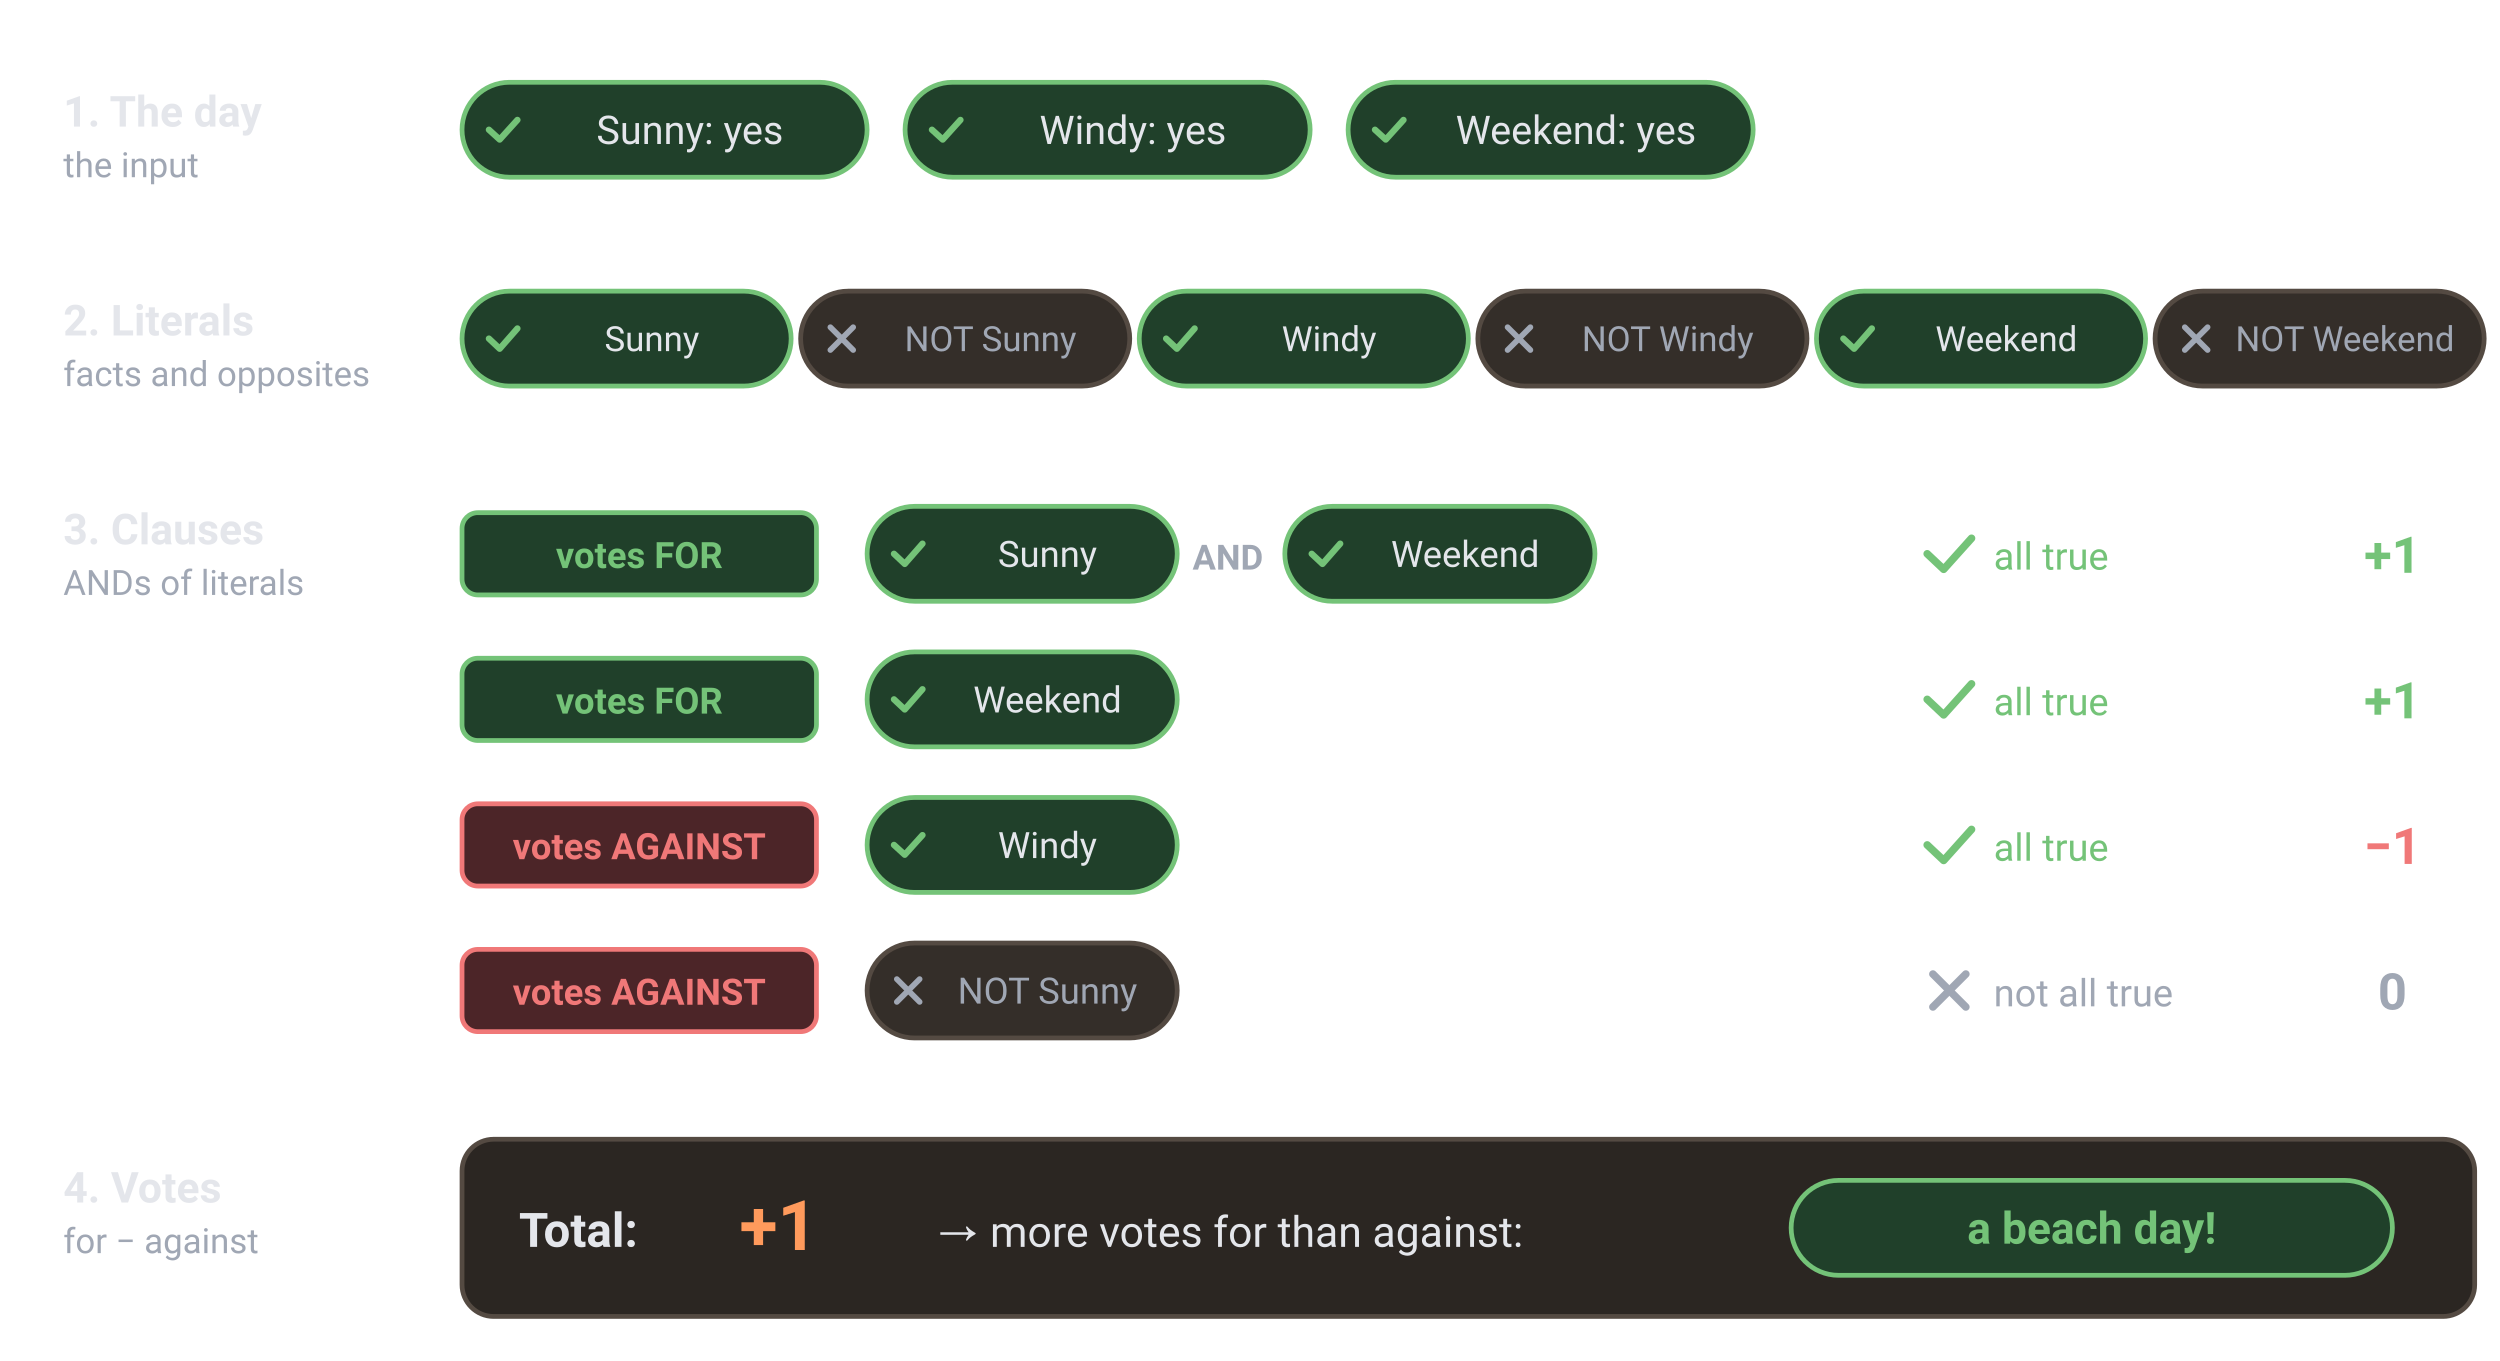
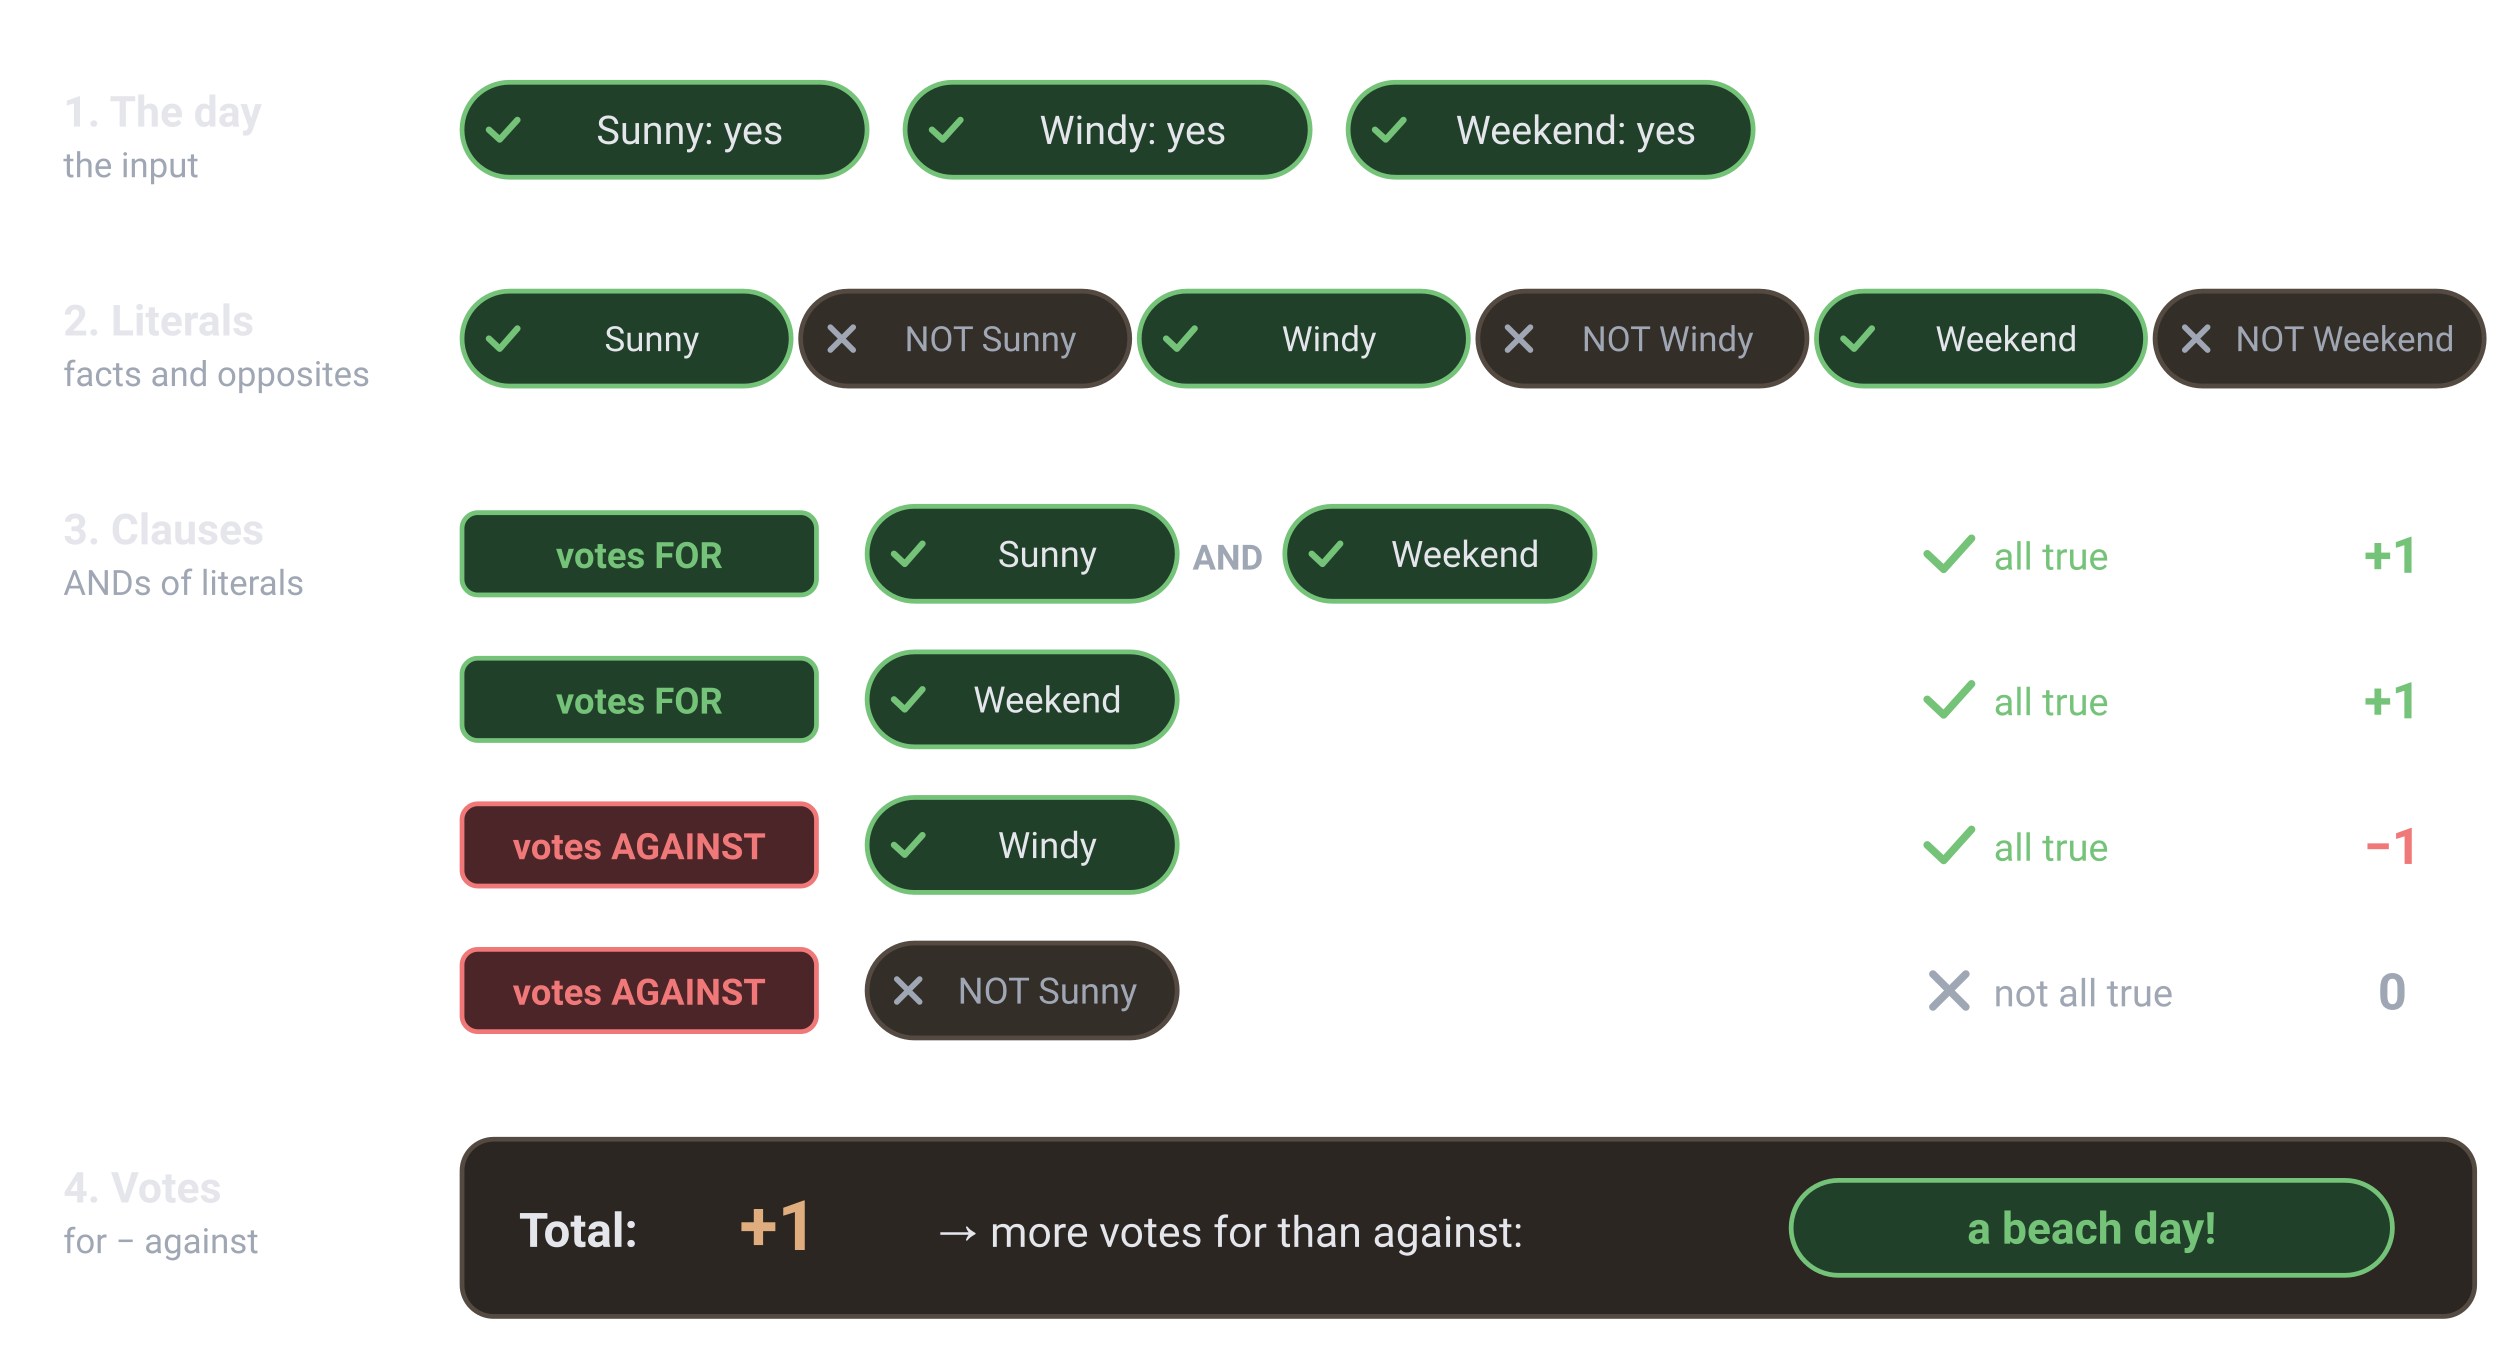
<svg xmlns="http://www.w3.org/2000/svg" viewBox="0 0 790 430" width="790" height="430" role="img" font-family="Roboto, 'Helvetica Neue', Helvetica, Arial, sans-serif">
  <style>@keyframes k1{0.000%{opacity:0} 9.990%{opacity:0} 10.000%{opacity:1} 23.990%{opacity:1} 24.000%{opacity:0} 100.000%{opacity:0}}
.k1{animation:k1 13s linear infinite}
@keyframes k2{0.000%{opacity:0} 14.990%{opacity:0} 15.000%{opacity:1} 96.990%{opacity:1} 97.000%{opacity:0} 100.000%{opacity:0}}
.k2{animation:k2 13s linear infinite}
@keyframes k3{0.000%{opacity:0} 25.990%{opacity:0} 26.000%{opacity:1} 39.990%{opacity:1} 40.000%{opacity:0} 100.000%{opacity:0}}
.k3{animation:k3 13s linear infinite}
@keyframes k4{0.000%{opacity:0} 30.990%{opacity:0} 31.000%{opacity:1} 96.990%{opacity:1} 97.000%{opacity:0} 100.000%{opacity:0}}
.k4{animation:k4 13s linear infinite}
@keyframes k5{0.000%{opacity:0} 41.990%{opacity:0} 42.000%{opacity:1} 55.990%{opacity:1} 56.000%{opacity:0} 100.000%{opacity:0}}
.k5{animation:k5 13s linear infinite}
@keyframes k6{0.000%{opacity:0} 46.990%{opacity:0} 47.000%{opacity:1} 96.990%{opacity:1} 97.000%{opacity:0} 100.000%{opacity:0}}
.k6{animation:k6 13s linear infinite}
@keyframes k7{0.000%{opacity:0} 57.990%{opacity:0} 58.000%{opacity:1} 71.990%{opacity:1} 72.000%{opacity:0} 100.000%{opacity:0}}
.k7{animation:k7 13s linear infinite}
@keyframes k8{0.000%{opacity:0} 62.990%{opacity:0} 63.000%{opacity:1} 96.990%{opacity:1} 97.000%{opacity:0} 100.000%{opacity:0}}
.k8{animation:k8 13s linear infinite}
@keyframes k9{0.000%{opacity:1} 14.990%{opacity:1} 15.000%{opacity:0} 100.000%{opacity:0}}
.k9{animation:k9 13s linear infinite}
@keyframes k10{0.000%{opacity:0} 14.990%{opacity:0} 15.000%{opacity:1} 30.990%{opacity:1} 31.000%{opacity:0} 100.000%{opacity:0}}
.k10{animation:k10 13s linear infinite}
@keyframes k11{0.000%{opacity:0} 30.990%{opacity:0} 31.000%{opacity:1} 46.990%{opacity:1} 47.000%{opacity:0} 100.000%{opacity:0}}
.k11{animation:k11 13s linear infinite}
@keyframes k12{0.000%{opacity:0} 46.990%{opacity:0} 47.000%{opacity:1} 62.990%{opacity:1} 63.000%{opacity:0} 100.000%{opacity:0}}
.k12{animation:k12 13s linear infinite}
@keyframes k13{0.000%{opacity:0} 62.990%{opacity:0} 63.000%{opacity:1} 96.990%{opacity:1} 97.000%{opacity:0} 100.000%{opacity:0}}
.k13{animation:k13 13s linear infinite}
@keyframes k14{0.000%{opacity:0} 77.990%{opacity:0} 78.000%{opacity:1} 96.990%{opacity:1} 97.000%{opacity:0} 100.000%{opacity:0}}
.k14{animation:k14 13s linear infinite}
@media (prefers-reduced-motion: reduce){.anim{animation:none!important}}</style>
  <text x="20" y="40" font-size="13.5" fill="#e4e6eb" text-anchor="start" font-weight="bold">1. The day</text>
  <text x="20" y="56" font-size="11" fill="#a0a7b4" text-anchor="start" font-weight="normal">the input</text>
  <rect x="146" y="26" width="128" height="30" rx="15" fill="#20402a" stroke="#74c378" stroke-width="1.5" />
  <polyline points="154.5,41.0 157.9,44.1 163.5,37.9" fill="none" stroke="#74c378" stroke-width="2" stroke-linecap="round" stroke-linejoin="round" />
  <text x="218" y="45.5" font-size="12.5" fill="#e4e6eb" text-anchor="middle" font-weight="normal">Sunny: yes</text>
  <rect x="286" y="26" width="128" height="30" rx="15" fill="#20402a" stroke="#74c378" stroke-width="1.5" />
  <polyline points="294.5,41.0 297.9,44.1 303.5,37.9" fill="none" stroke="#74c378" stroke-width="2" stroke-linecap="round" stroke-linejoin="round" />
  <text x="358" y="45.5" font-size="12.5" fill="#e4e6eb" text-anchor="middle" font-weight="normal">Windy: yes</text>
  <rect x="426" y="26" width="128" height="30" rx="15" fill="#20402a" stroke="#74c378" stroke-width="1.5" />
  <polyline points="434.5,41.0 437.9,44.1 443.5,37.9" fill="none" stroke="#74c378" stroke-width="2" stroke-linecap="round" stroke-linejoin="round" />
  <text x="498" y="45.5" font-size="12.5" fill="#e4e6eb" text-anchor="middle" font-weight="normal">Weekend: yes</text>
  <text x="20" y="106" font-size="13.5" fill="#e4e6eb" text-anchor="start" font-weight="bold">2. Literals</text>
  <text x="20" y="122" font-size="11" fill="#a0a7b4" text-anchor="start" font-weight="normal">facts and opposites</text>
  <rect x="146" y="92" width="104" height="30" rx="15" fill="#20402a" stroke="#74c378" stroke-width="1.5" />
  <polyline points="154.5,107.0 157.9,110.2 163.5,103.8" fill="none" stroke="#74c378" stroke-width="2" stroke-linecap="round" stroke-linejoin="round" />
  <text x="206" y="110.96" font-size="11" fill="#e4e6eb" text-anchor="middle" font-weight="normal">Sunny</text>
  <rect x="253" y="92" width="104" height="30" rx="15" fill="#342e29" stroke="#544a42" stroke-width="1.5" />
  <line x1="262.4" y1="103.4" x2="269.6" y2="110.6" stroke="#a0a7b4" stroke-width="1.8" stroke-linecap="round" />
  <line x1="262.4" y1="110.6" x2="269.6" y2="103.4" stroke="#a0a7b4" stroke-width="1.8" stroke-linecap="round" />
  <text x="313" y="110.96" font-size="11" fill="#a0a7b4" text-anchor="middle" font-weight="normal">NOT Sunny</text>
  <rect x="360" y="92" width="104" height="30" rx="15" fill="#20402a" stroke="#74c378" stroke-width="1.5" />
  <polyline points="368.5,107.0 371.9,110.2 377.5,103.8" fill="none" stroke="#74c378" stroke-width="2" stroke-linecap="round" stroke-linejoin="round" />
  <text x="420" y="110.96" font-size="11" fill="#e4e6eb" text-anchor="middle" font-weight="normal">Windy</text>
  <rect x="467" y="92" width="104" height="30" rx="15" fill="#342e29" stroke="#544a42" stroke-width="1.5" />
  <line x1="476.4" y1="103.4" x2="483.6" y2="110.6" stroke="#a0a7b4" stroke-width="1.8" stroke-linecap="round" />
  <line x1="476.4" y1="110.6" x2="483.6" y2="103.4" stroke="#a0a7b4" stroke-width="1.8" stroke-linecap="round" />
  <text x="527" y="110.96" font-size="11" fill="#a0a7b4" text-anchor="middle" font-weight="normal">NOT Windy</text>
  <rect x="574" y="92" width="104" height="30" rx="15" fill="#20402a" stroke="#74c378" stroke-width="1.5" />
  <polyline points="582.5,107.0 585.9,110.2 591.5,103.8" fill="none" stroke="#74c378" stroke-width="2" stroke-linecap="round" stroke-linejoin="round" />
  <text x="634" y="110.96" font-size="11" fill="#e4e6eb" text-anchor="middle" font-weight="normal">Weekend</text>
  <rect x="681" y="92" width="104" height="30" rx="15" fill="#342e29" stroke="#544a42" stroke-width="1.5" />
  <line x1="690.4" y1="103.4" x2="697.6" y2="110.6" stroke="#a0a7b4" stroke-width="1.8" stroke-linecap="round" />
  <line x1="690.4" y1="110.6" x2="697.6" y2="103.4" stroke="#a0a7b4" stroke-width="1.8" stroke-linecap="round" />
  <text x="741" y="110.96" font-size="11" fill="#a0a7b4" text-anchor="middle" font-weight="normal">NOT Weekend</text>
  <text x="20" y="172" font-size="13.5" fill="#e4e6eb" text-anchor="start" font-weight="bold">3. Clauses</text>
  <text x="20" y="188" font-size="11" fill="#a0a7b4" text-anchor="start" font-weight="normal">ANDs of literals</text>
-   <rect x="138" y="155" width="640" height="42" rx="8" fill="#4a2a17" stroke="none" stroke-width="1.5" opacity="0" class="anim k1" />
+   <rect x="138" y="155" width="640" height="42" rx="8" fill="#43302a" stroke="none" stroke-width="1.5" opacity="0" class="anim k1" />
  <rect x="146" y="162" width="112" height="26" rx="5" fill="#20402a" stroke="#74c378" stroke-width="1.5" />
  <text x="202" y="179.5" font-size="11.5" fill="#74c378" text-anchor="middle" font-weight="bold">votes FOR</text>
  <rect x="274" y="160" width="98" height="30" rx="15" fill="#20402a" stroke="#74c378" stroke-width="1.5" />
  <polyline points="282.5,175.0 285.9,178.2 291.5,171.8" fill="none" stroke="#74c378" stroke-width="2" stroke-linecap="round" stroke-linejoin="round" />
  <text x="331" y="179.14" font-size="11.5" fill="#e4e6eb" text-anchor="middle" font-weight="normal">Sunny</text>
  <text x="388" y="180" font-size="11" fill="#a0a7b4" text-anchor="middle" font-weight="bold">AND</text>
  <rect x="406" y="160" width="98" height="30" rx="15" fill="#20402a" stroke="#74c378" stroke-width="1.5" />
  <polyline points="414.5,175.0 417.9,178.2 423.5,171.8" fill="none" stroke="#74c378" stroke-width="2" stroke-linecap="round" stroke-linejoin="round" />
  <text x="463" y="179.14" font-size="11.5" fill="#e4e6eb" text-anchor="middle" font-weight="normal">Weekend</text>
  <g class="anim k2">
    <polyline points="609.0,175.0 614.2,179.9 623.0,170.1" fill="none" stroke="#74c378" stroke-width="2.4" stroke-linecap="round" stroke-linejoin="round" />
    <text x="630" y="180" font-size="12" fill="#74c378" text-anchor="start" font-weight="normal">all true</text>
    <text x="756" y="181" font-size="16" fill="#74c378" text-anchor="middle" font-weight="bold">+1</text>
  </g>
-   <rect x="138" y="201" width="640" height="42" rx="8" fill="#4a2a17" stroke="none" stroke-width="1.5" opacity="0" class="anim k3" />
+   <rect x="138" y="201" width="640" height="42" rx="8" fill="#43302a" stroke="none" stroke-width="1.5" opacity="0" class="anim k3" />
  <rect x="146" y="208" width="112" height="26" rx="5" fill="#20402a" stroke="#74c378" stroke-width="1.5" />
  <text x="202" y="225.5" font-size="11.5" fill="#74c378" text-anchor="middle" font-weight="bold">votes FOR</text>
  <rect x="274" y="206" width="98" height="30" rx="15" fill="#20402a" stroke="#74c378" stroke-width="1.5" />
  <polyline points="282.5,221.0 285.9,224.2 291.5,217.8" fill="none" stroke="#74c378" stroke-width="2" stroke-linecap="round" stroke-linejoin="round" />
  <text x="331" y="225.14" font-size="11.5" fill="#e4e6eb" text-anchor="middle" font-weight="normal">Weekend</text>
  <g class="anim k4">
    <polyline points="609.0,221.0 614.2,225.9 623.0,216.1" fill="none" stroke="#74c378" stroke-width="2.4" stroke-linecap="round" stroke-linejoin="round" />
    <text x="630" y="226" font-size="12" fill="#74c378" text-anchor="start" font-weight="normal">all true</text>
    <text x="756" y="227" font-size="16" fill="#74c378" text-anchor="middle" font-weight="bold">+1</text>
  </g>
-   <rect x="138" y="247" width="640" height="42" rx="8" fill="#4a2a17" stroke="none" stroke-width="1.5" opacity="0" class="anim k5" />
+   <rect x="138" y="247" width="640" height="42" rx="8" fill="#43302a" stroke="none" stroke-width="1.5" opacity="0" class="anim k5" />
  <rect x="146" y="254" width="112" height="26" rx="5" fill="#4c2528" stroke="#f07878" stroke-width="1.5" />
  <text x="202" y="271.5" font-size="11.5" fill="#f07878" text-anchor="middle" font-weight="bold">votes AGAINST</text>
  <rect x="274" y="252" width="98" height="30" rx="15" fill="#20402a" stroke="#74c378" stroke-width="1.5" />
  <polyline points="282.5,267.0 285.9,270.1 291.5,263.9" fill="none" stroke="#74c378" stroke-width="2" stroke-linecap="round" stroke-linejoin="round" />
  <text x="331" y="271.14" font-size="11.5" fill="#e4e6eb" text-anchor="middle" font-weight="normal">Windy</text>
  <g class="anim k6">
    <polyline points="609.0,267.0 614.2,271.9 623.0,262.1" fill="none" stroke="#74c378" stroke-width="2.4" stroke-linecap="round" stroke-linejoin="round" />
    <text x="630" y="272" font-size="12" fill="#74c378" text-anchor="start" font-weight="normal">all true</text>
    <text x="756" y="273" font-size="16" fill="#f07878" text-anchor="middle" font-weight="bold">−1</text>
  </g>
-   <rect x="138" y="293" width="640" height="42" rx="8" fill="#4a2a17" stroke="none" stroke-width="1.5" opacity="0" class="anim k7" />
+   <rect x="138" y="293" width="640" height="42" rx="8" fill="#43302a" stroke="none" stroke-width="1.5" opacity="0" class="anim k7" />
  <rect x="146" y="300" width="112" height="26" rx="5" fill="#4c2528" stroke="#f07878" stroke-width="1.5" />
  <text x="202" y="317.5" font-size="11.5" fill="#f07878" text-anchor="middle" font-weight="bold">votes AGAINST</text>
  <rect x="274" y="298" width="98" height="30" rx="15" fill="#342e29" stroke="#544a42" stroke-width="1.5" />
  <line x1="283.4" y1="309.4" x2="290.6" y2="316.6" stroke="#a0a7b4" stroke-width="1.8" stroke-linecap="round" />
  <line x1="283.4" y1="316.6" x2="290.6" y2="309.4" stroke="#a0a7b4" stroke-width="1.8" stroke-linecap="round" />
  <text x="331" y="317.14" font-size="11.5" fill="#a0a7b4" text-anchor="middle" font-weight="normal">NOT Sunny</text>
  <g class="anim k8">
    <line x1="610.8" y1="307.8" x2="621.2" y2="318.2" stroke="#a0a7b4" stroke-width="2.4" stroke-linecap="round" />
    <line x1="610.8" y1="318.2" x2="621.2" y2="307.8" stroke="#a0a7b4" stroke-width="2.4" stroke-linecap="round" />
    <text x="630" y="318" font-size="12" fill="#a0a7b4" text-anchor="start" font-weight="normal">not all true</text>
    <text x="756" y="319" font-size="16" fill="#a0a7b4" text-anchor="middle" font-weight="bold">0</text>
  </g>
  <text x="20" y="380" font-size="13.5" fill="#e4e6eb" text-anchor="start" font-weight="bold">4. Votes</text>
  <text x="20" y="396" font-size="11" fill="#a0a7b4" text-anchor="start" font-weight="normal">for − against</text>
  <rect x="146" y="360" width="636" height="56" rx="10" fill="#2b2622" stroke="#544a42" stroke-width="1.5" />
  <text x="164" y="394" font-size="15" fill="#e4e6eb" text-anchor="start" font-weight="bold">Total:</text>
-   <text x="246" y="395" font-size="22" fill="#ff9a5c" text-anchor="middle" font-weight="bold" opacity="0" class="anim k9">0</text>
-   <text x="246" y="395" font-size="22" fill="#ff9a5c" text-anchor="middle" font-weight="bold" opacity="0" class="anim k10">+1</text>
-   <text x="246" y="395" font-size="22" fill="#ff9a5c" text-anchor="middle" font-weight="bold" opacity="0" class="anim k11">+2</text>
-   <text x="246" y="395" font-size="22" fill="#ff9a5c" text-anchor="middle" font-weight="bold" opacity="0" class="anim k12">+1</text>
-   <text x="246" y="395" font-size="22" fill="#ff9a5c" text-anchor="middle" font-weight="bold" class="anim k13">+1</text>
+   <text x="246" y="395" font-size="22" fill="#e0ae7e" text-anchor="middle" font-weight="bold" opacity="0" class="anim k9">0</text>
+   <text x="246" y="395" font-size="22" fill="#e0ae7e" text-anchor="middle" font-weight="bold" opacity="0" class="anim k10">+1</text>
+   <text x="246" y="395" font-size="22" fill="#e0ae7e" text-anchor="middle" font-weight="bold" opacity="0" class="anim k11">+2</text>
+   <text x="246" y="395" font-size="22" fill="#e0ae7e" text-anchor="middle" font-weight="bold" opacity="0" class="anim k12">+1</text>
+   <text x="246" y="395" font-size="22" fill="#e0ae7e" text-anchor="middle" font-weight="bold" class="anim k13">+1</text>
  <g class="anim k14">
    <text x="296" y="394" font-size="13.5" fill="#e4e6eb" text-anchor="start" font-weight="normal">→  more votes for than against:</text>
    <rect x="566" y="373" width="190" height="30" rx="15" fill="#20402a" stroke="#74c378" stroke-width="1.5" />
    <text x="661" y="393" font-size="14" fill="#74c378" text-anchor="middle" font-weight="bold">a beach day!</text>
  </g>
</svg>
